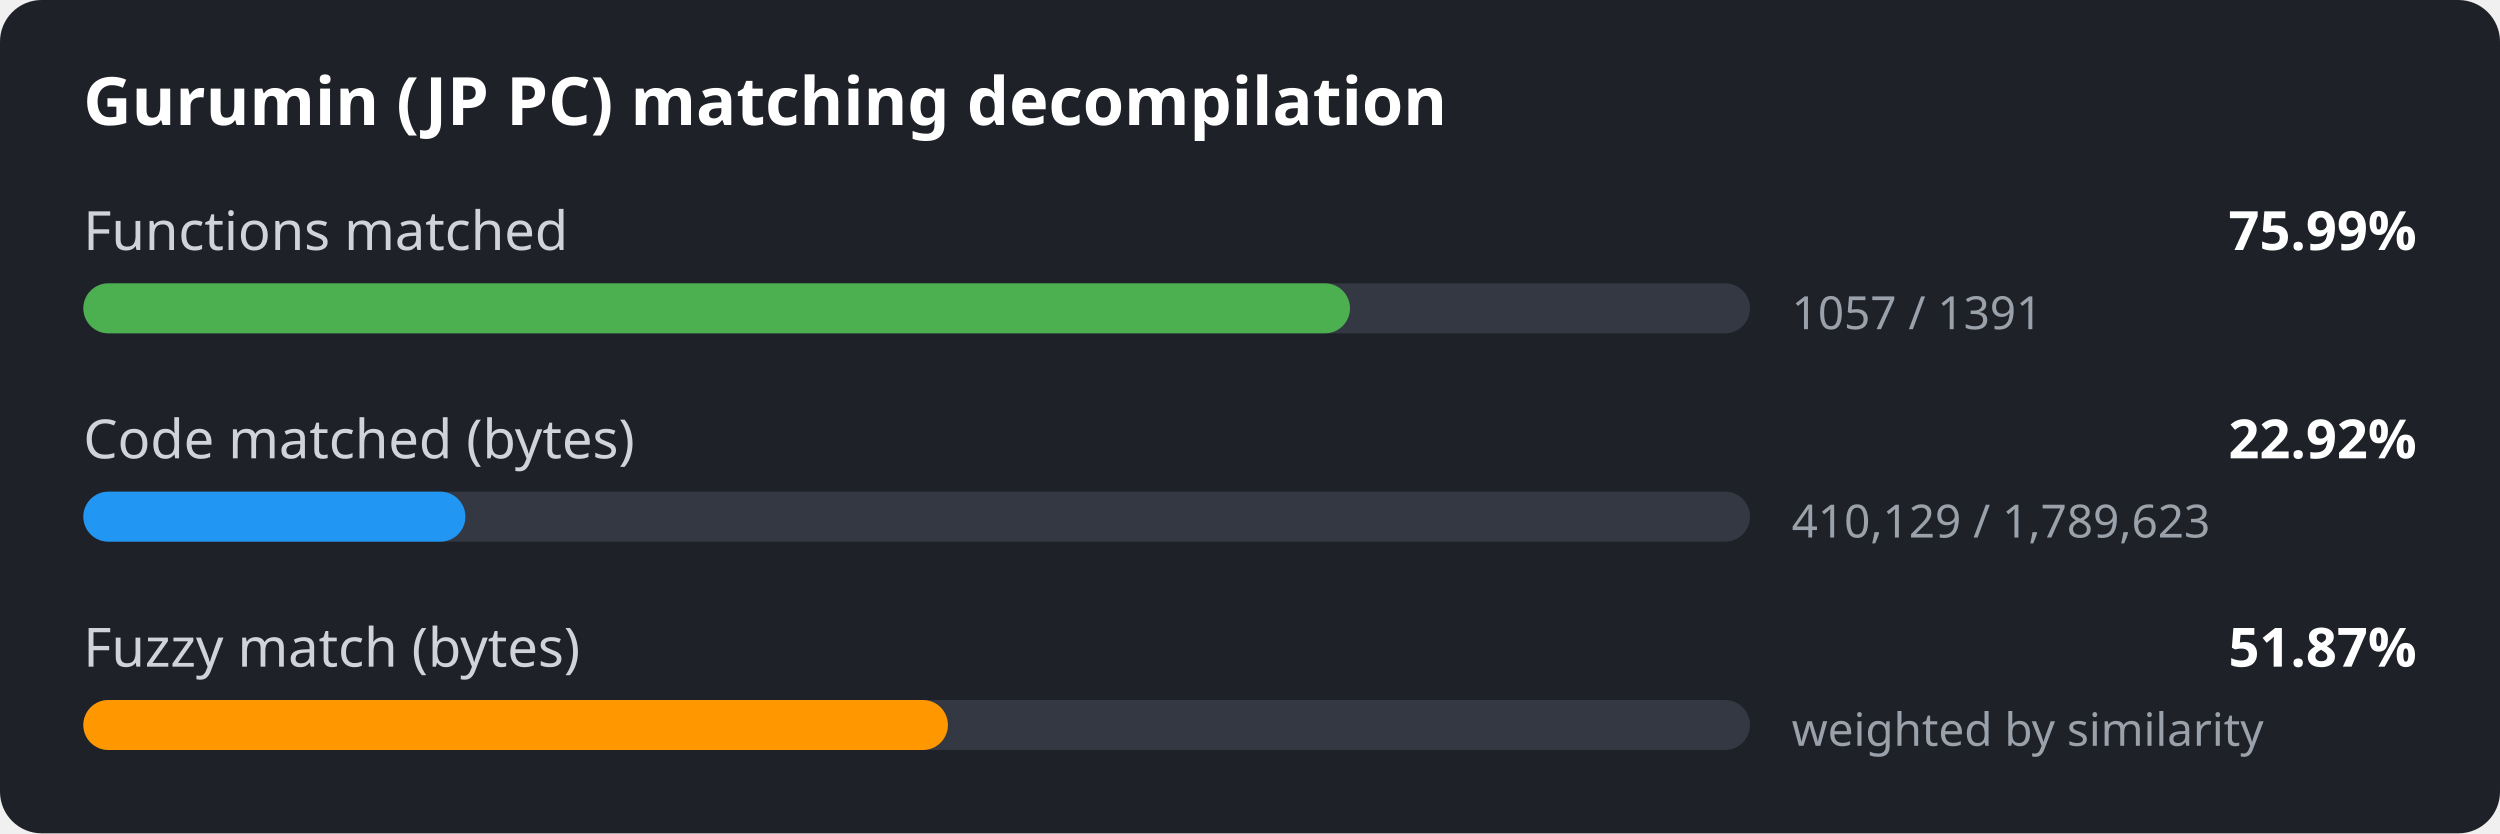
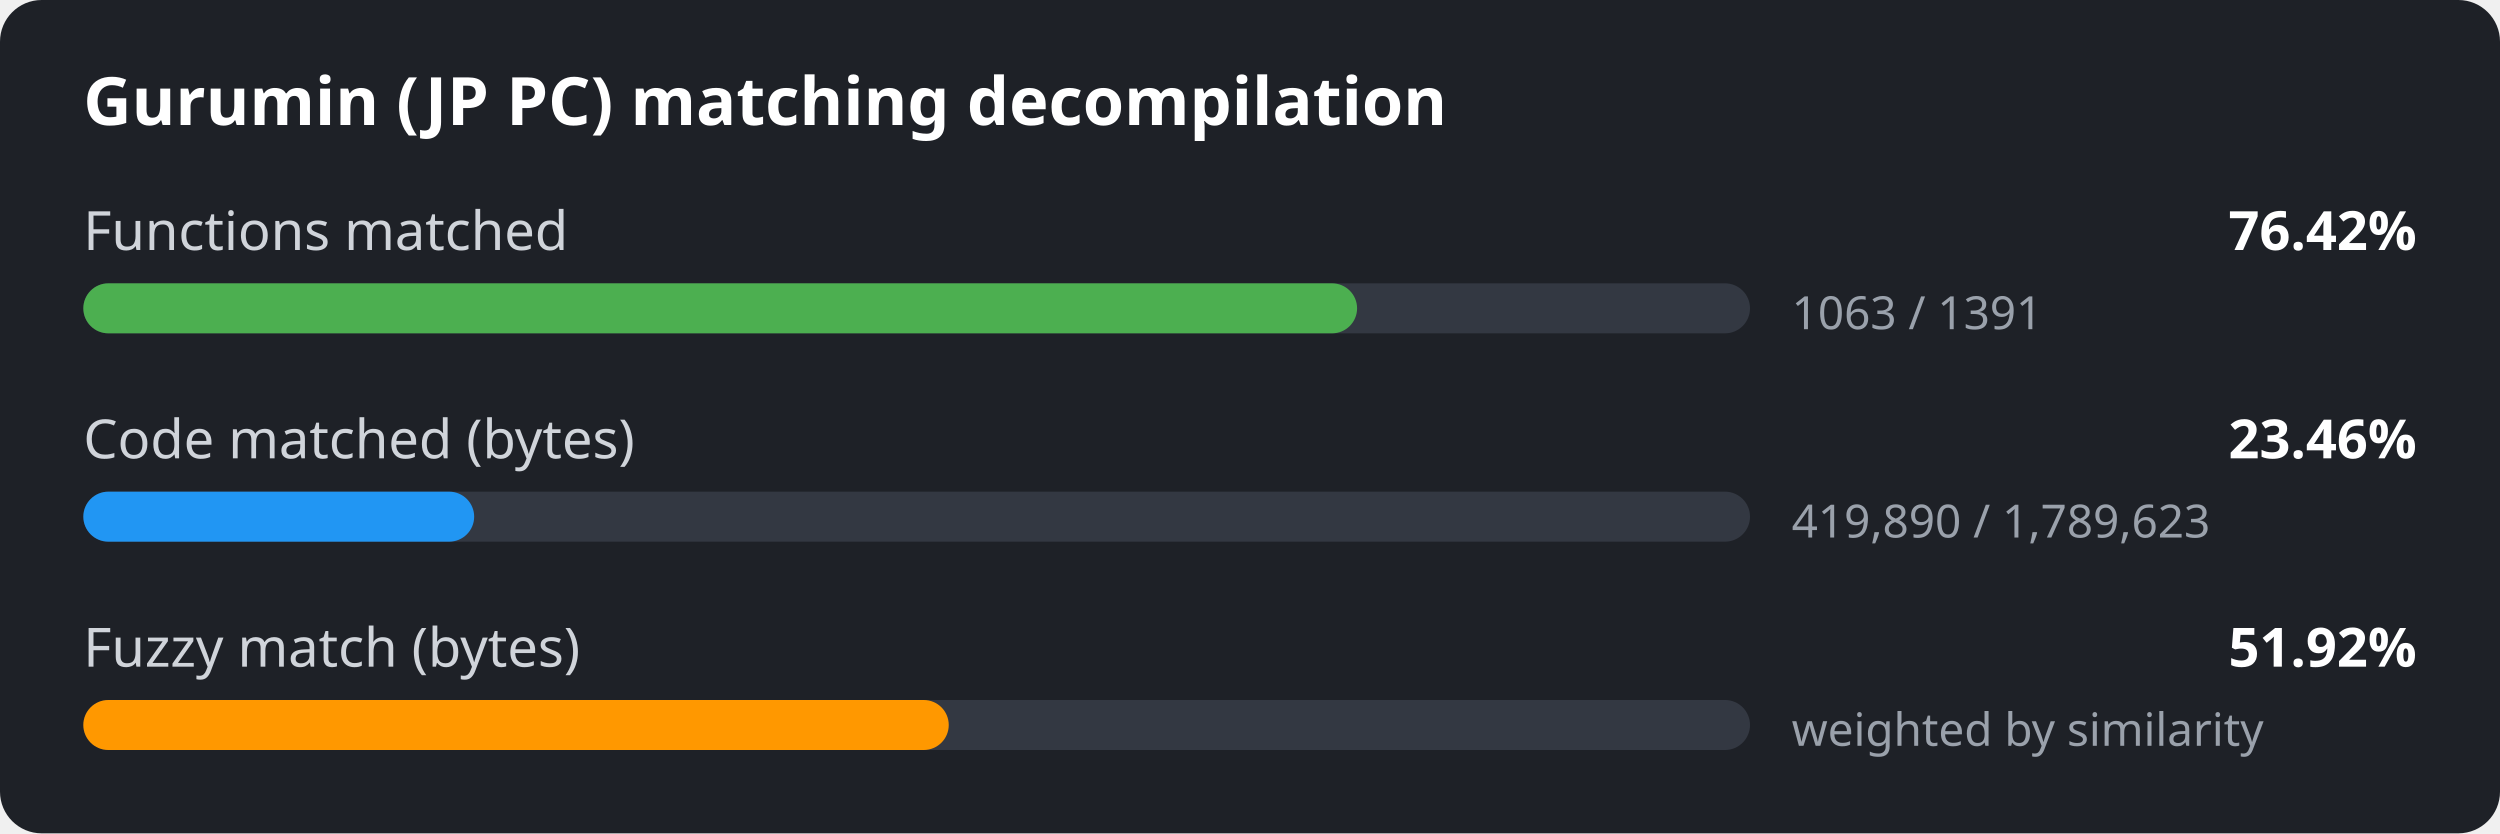
<svg xmlns="http://www.w3.org/2000/svg" width="600" height="200" viewBox="0 0 600 200">
  <style>
.bg { fill: #1e2127; }
.title { font: 600 16px sans-serif; fill: #ffffff; }
.label { font: 13px sans-serif; fill: #d0d4da; }
.value { font: 600 13px sans-serif; fill: #ffffff; }
.detail { font: 11px sans-serif; fill: #9aa1ab; }
.track { fill: #333842; }
</style>
  <rect width="600" height="200" rx="10" class="bg" />
  <text x="20" y="30" class="title">Gurumin (JP PC) matching decompilation</text>
  <text x="20" y="60" class="label">Functions matched</text>
-   <text x="580" y="60" class="value" text-anchor="end">75.99%</text>
+   <text x="580" y="60" class="value" text-anchor="end">76.42%</text>
  <rect x="20" y="68" width="400" height="12" rx="6" class="track" />
-   <rect x="20" y="68" width="304.0" height="12" rx="6" fill="#4caf50" />
-   <text x="430" y="79" class="detail">1057 / 1391</text>
+   <rect x="20" y="68" width="305.7" height="12" rx="6" fill="#4caf50" />
+   <text x="430" y="79" class="detail">1063 / 1391</text>
  <text x="20" y="110" class="label">Code matched (bytes)</text>
-   <text x="580" y="110" class="value" text-anchor="end">22.92%</text>
+   <text x="580" y="110" class="value" text-anchor="end">23.46%</text>
  <rect x="20" y="118" width="400" height="12" rx="6" class="track" />
-   <rect x="20" y="118" width="91.7" height="12" rx="6" fill="#2196f3" />
-   <text x="430" y="129" class="detail">410,129 / 1,789,623</text>
+   <rect x="20" y="118" width="93.8" height="12" rx="6" fill="#2196f3" />
+   <text x="430" y="129" class="detail">419,890 / 1,789,623</text>
  <text x="20" y="160" class="label">Fuzzy match (bytes)</text>
-   <text x="580" y="160" class="value" text-anchor="end">51.87%</text>
+   <text x="580" y="160" class="value" text-anchor="end">51.92%</text>
  <rect x="20" y="168" width="400" height="12" rx="6" class="track" />
-   <rect x="20" y="168" width="207.5" height="12" rx="6" fill="#ff9800" />
+   <rect x="20" y="168" width="207.7" height="12" rx="6" fill="#ff9800" />
  <text x="430" y="179" class="detail">weighted by similarity</text>
</svg>
